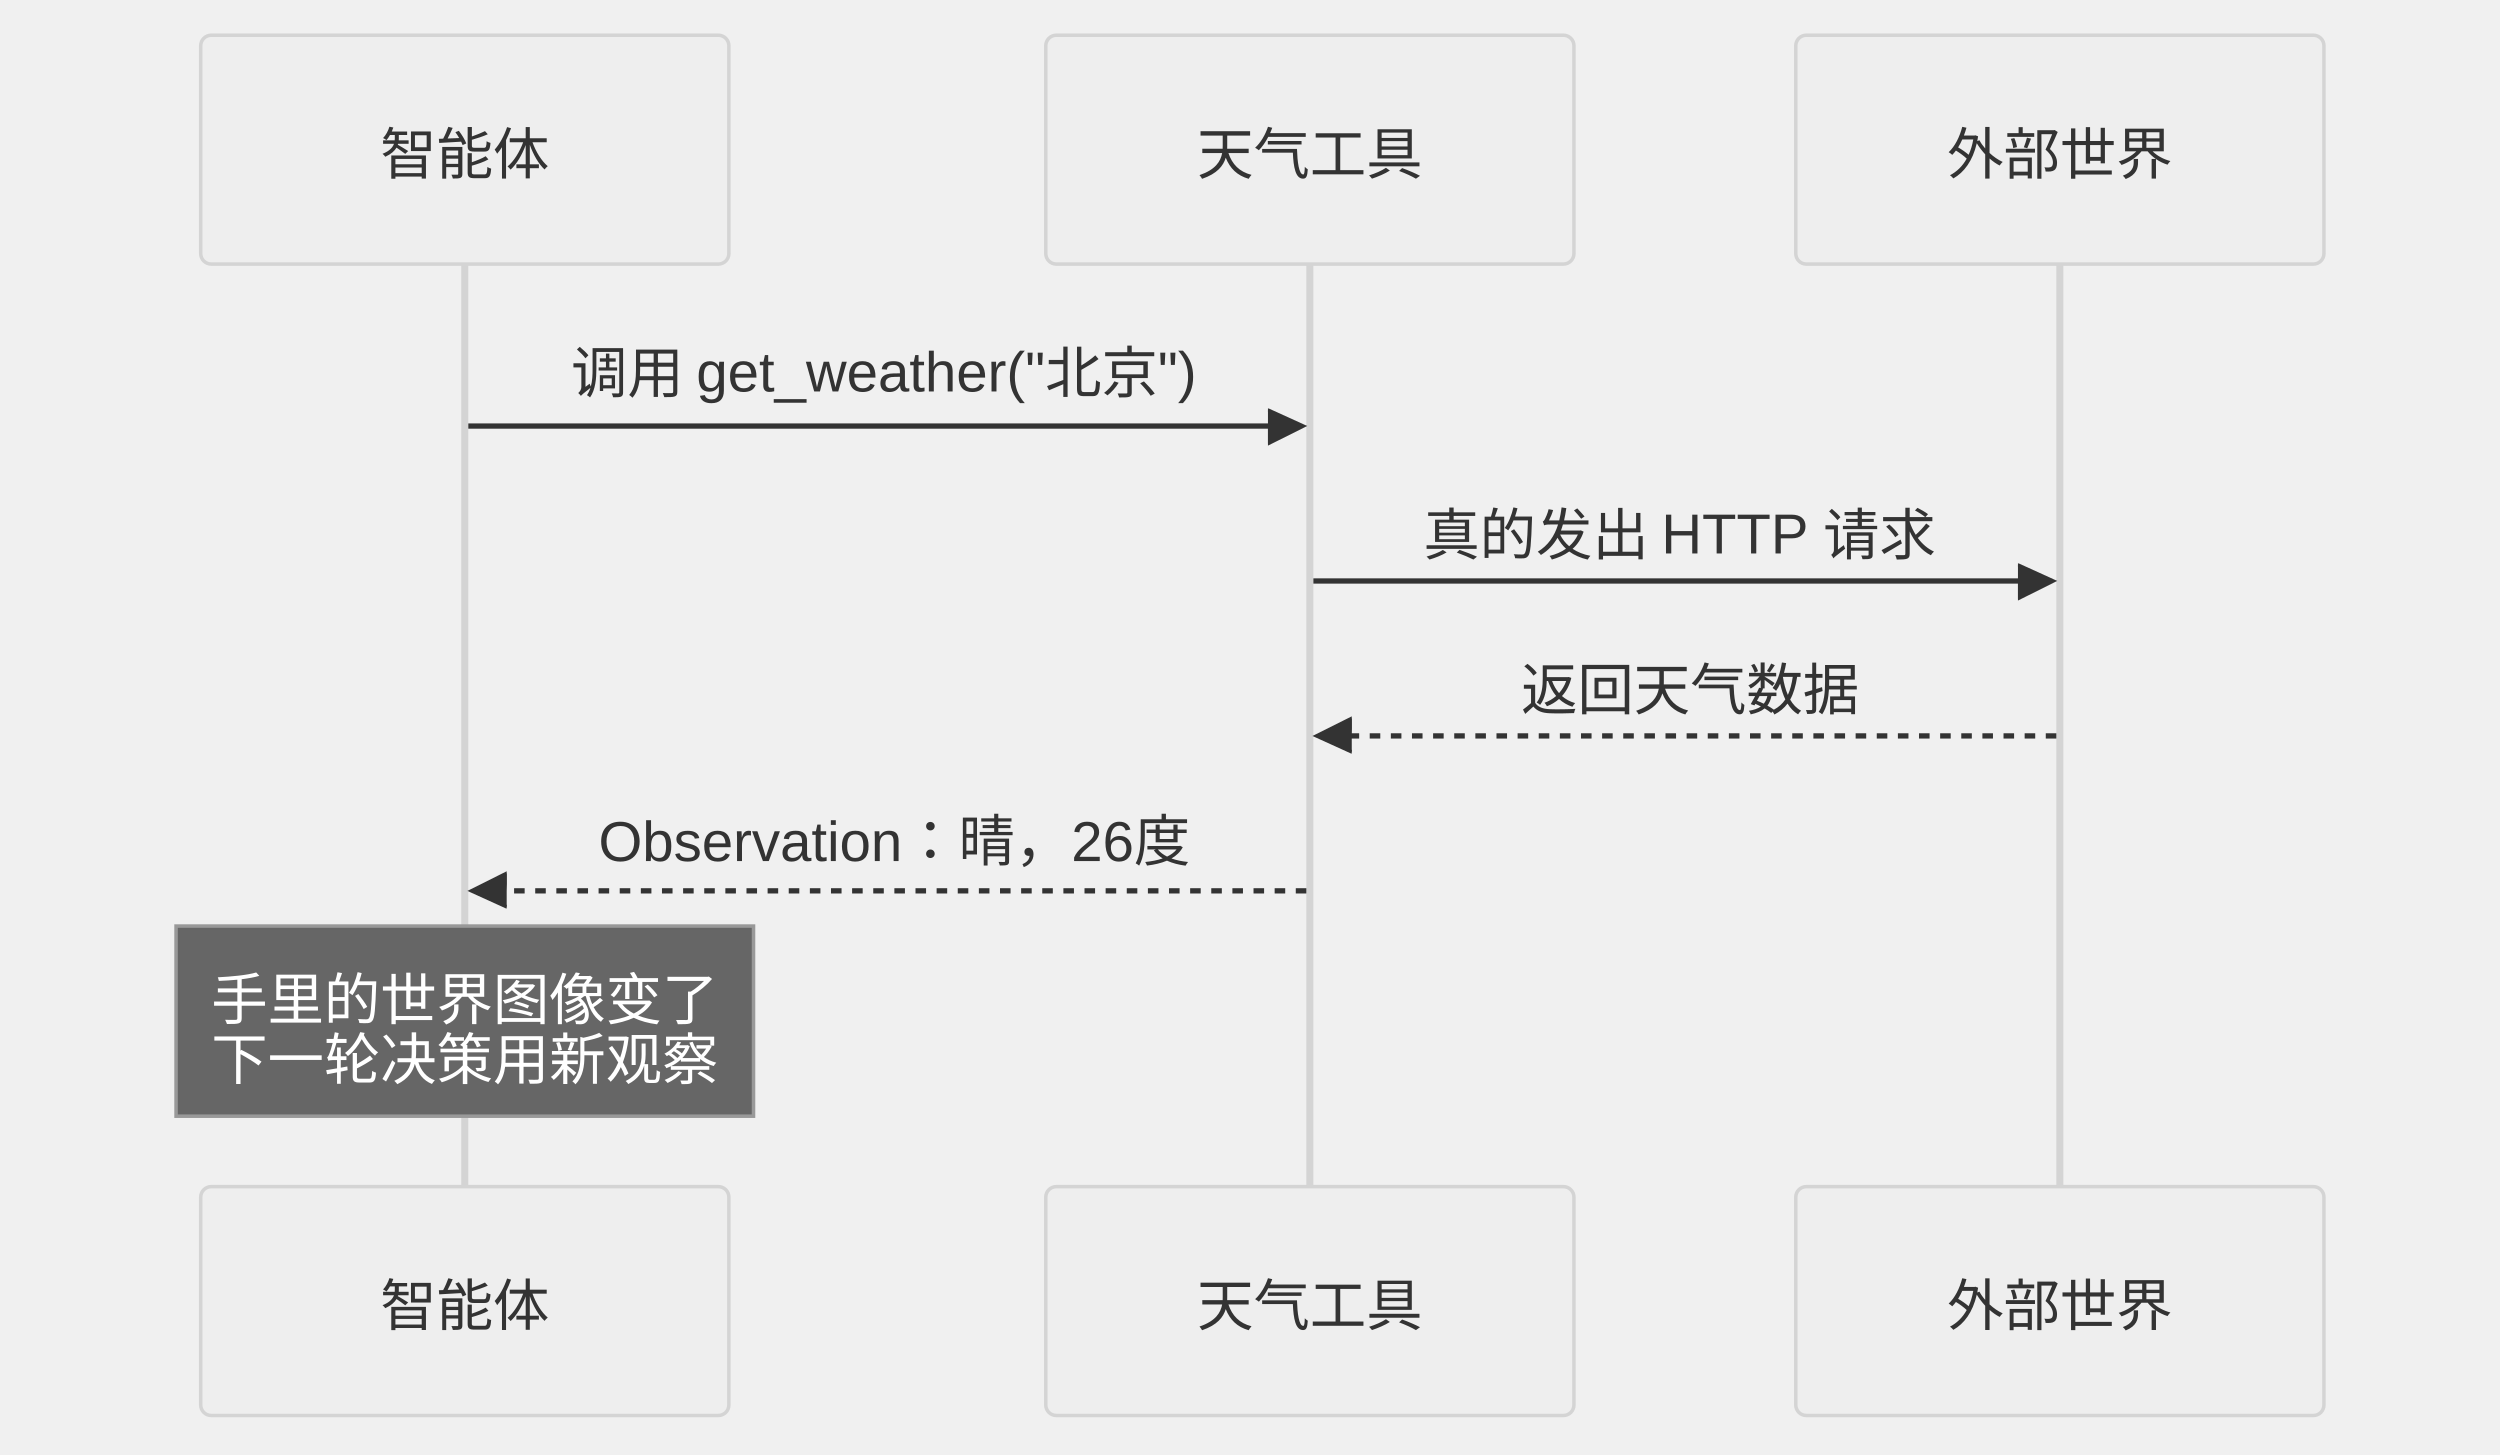
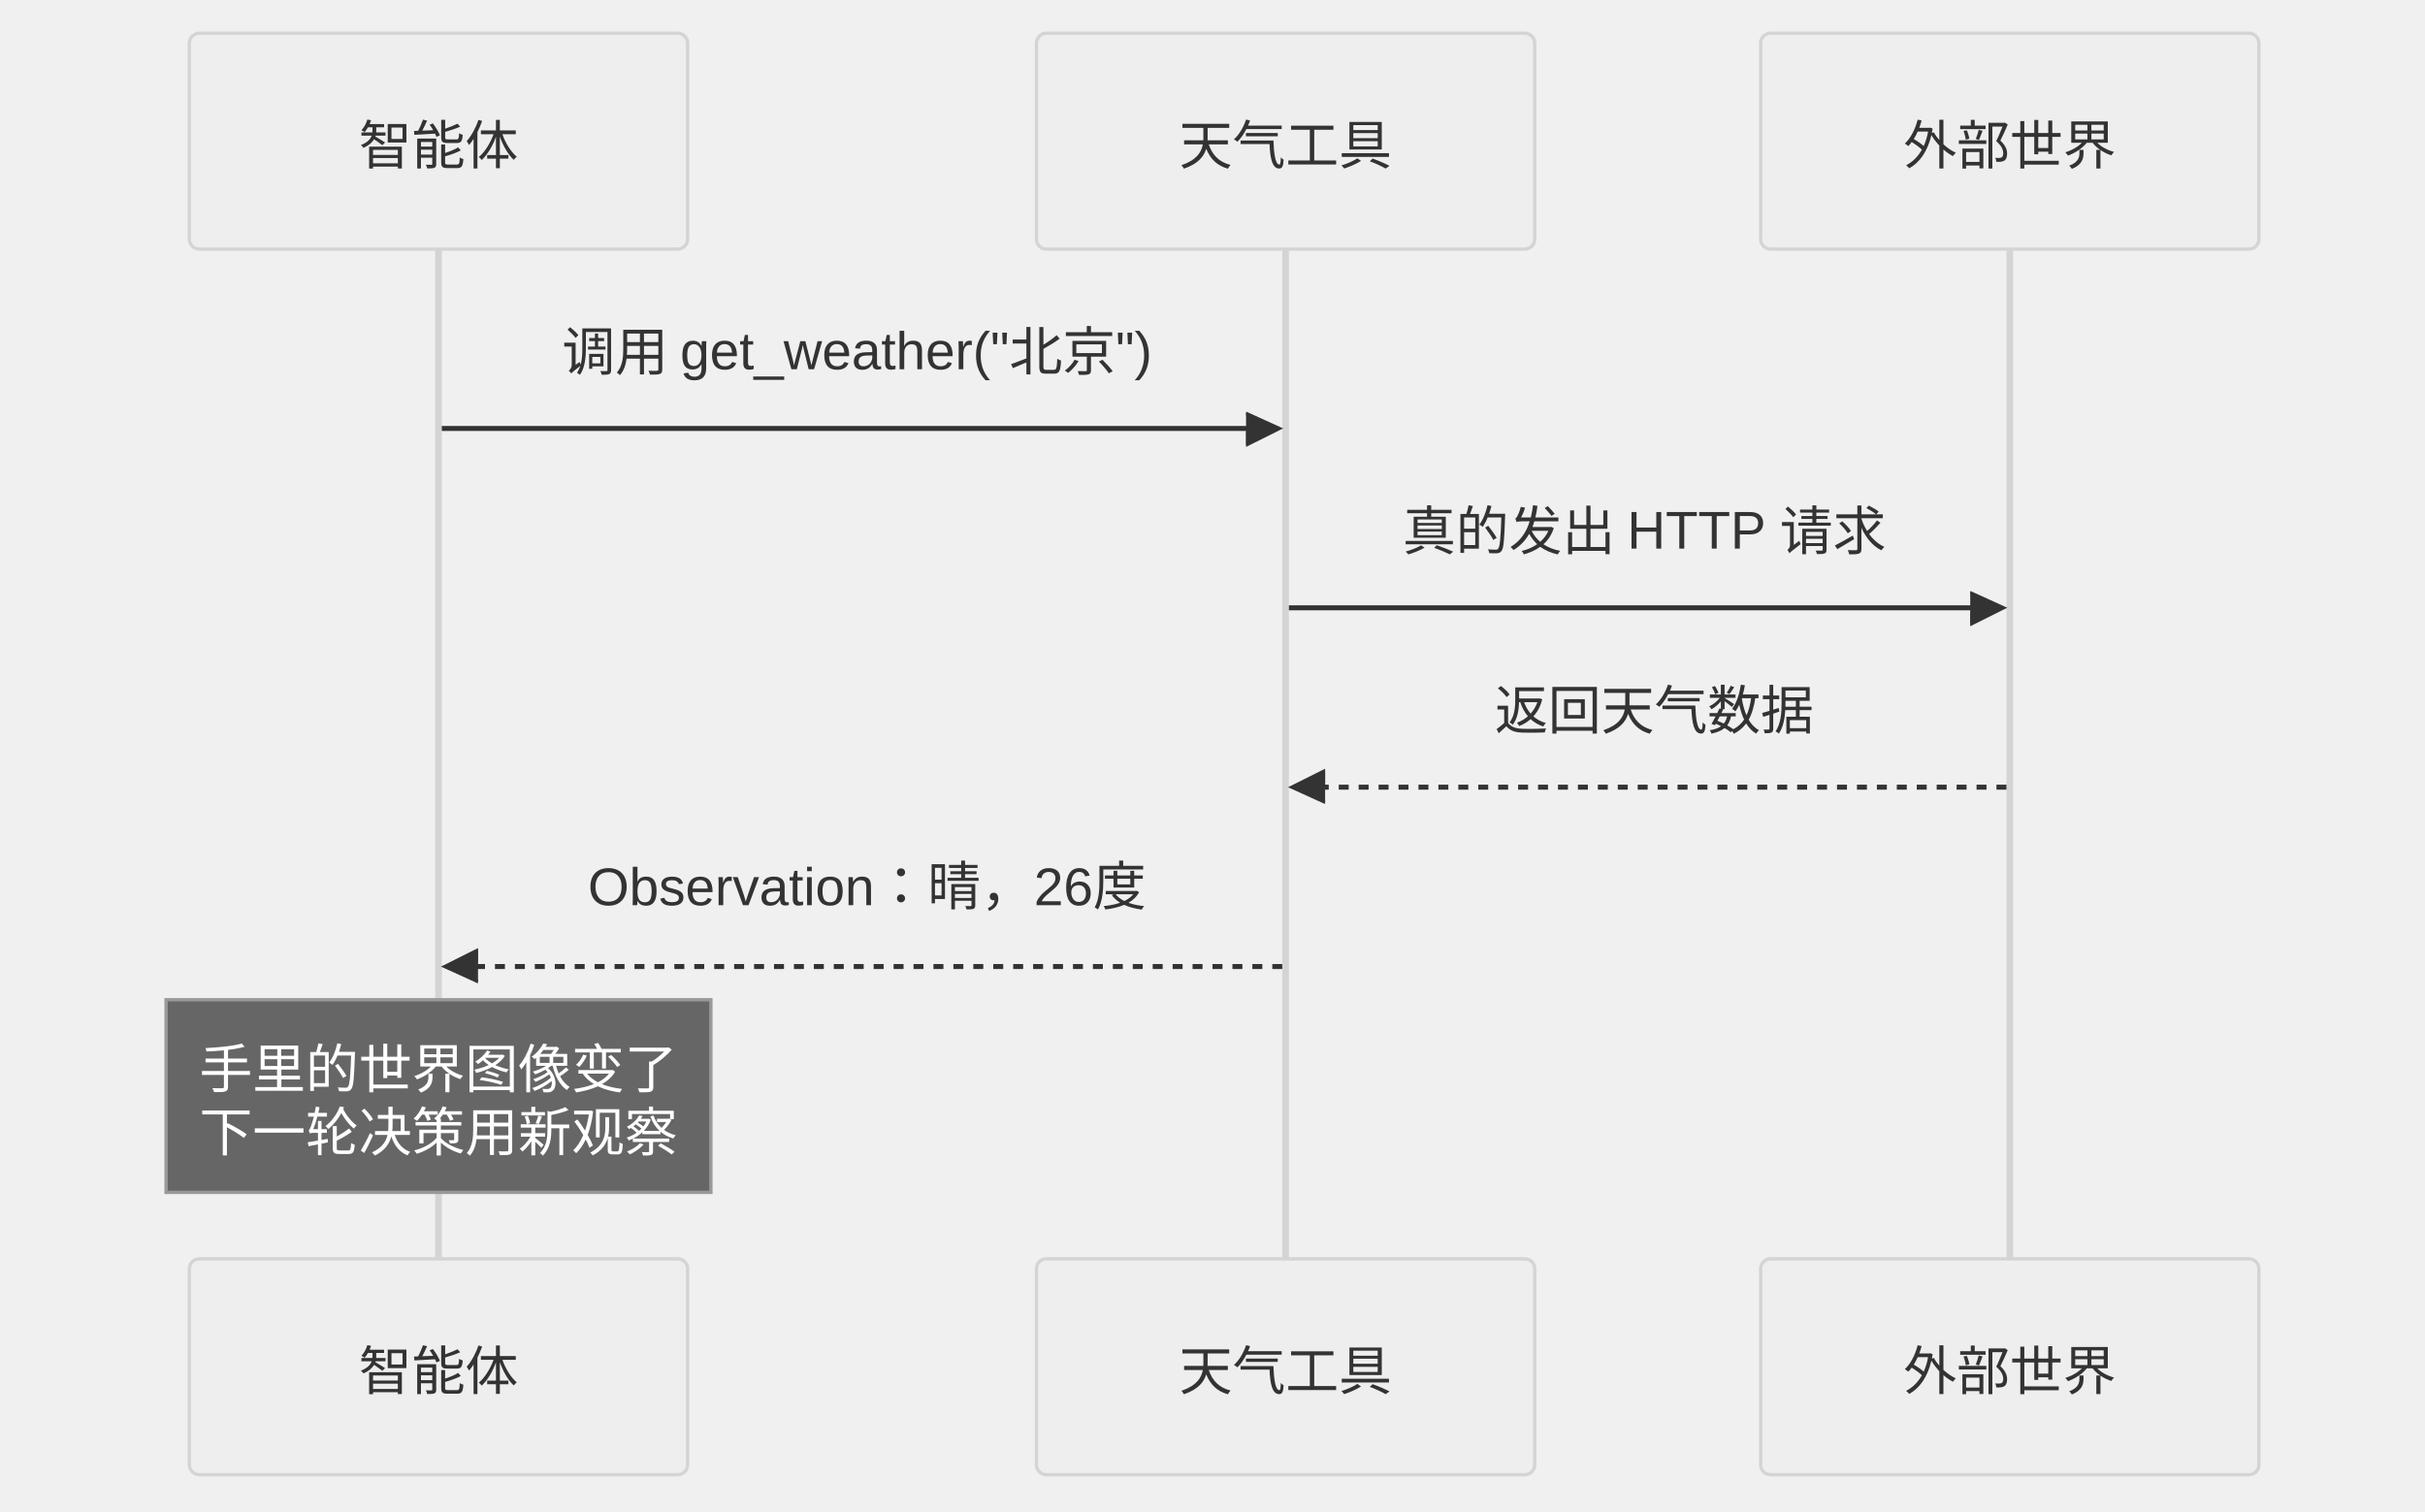
- <svg xmlns="http://www.w3.org/2000/svg" width="710" height="413" id="my-svg" style="max-width: 710px; background-color: white;" viewBox="-57 -10 710 413" role="graphics-document document" aria-roledescription="sequence">
+ <svg xmlns="http://www.w3.org/2000/svg" width="730" height="455" id="my-svg" style="max-width: 730px; background-color: white;" viewBox="-57 -10 730 455" role="graphics-document document" aria-roledescription="sequence">
  <g>
-     <rect x="453" y="327" fill="#eaeaea" stroke="#666" width="150" height="65" name="World" rx="3" ry="3" class="actor actor-bottom" />
-     <text x="528" y="359.5" dominant-baseline="central" alignment-baseline="central" class="actor actor-box" style="text-anchor: middle; font-size: 16px; font-weight: 400;">
-       <tspan x="528" dy="0">外部世界</tspan>
+     <rect x="473" y="369" fill="#eaeaea" stroke="#666" width="150" height="65" name="World" rx="3" ry="3" class="actor actor-bottom" />
+     <text x="548" y="401.5" dominant-baseline="central" alignment-baseline="central" class="actor actor-box" style="text-anchor: middle; font-size: 16px; font-weight: 400;">
+       <tspan x="548" dy="0">外部世界</tspan>
    </text>
  </g>
  <g>
-     <rect x="240" y="327" fill="#eaeaea" stroke="#666" width="150" height="65" name="Tool" rx="3" ry="3" class="actor actor-bottom" />
-     <text x="315" y="359.5" dominant-baseline="central" alignment-baseline="central" class="actor actor-box" style="text-anchor: middle; font-size: 16px; font-weight: 400;">
-       <tspan x="315" dy="0">天气工具</tspan>
+     <rect x="255" y="369" fill="#eaeaea" stroke="#666" width="150" height="65" name="Tool" rx="3" ry="3" class="actor actor-bottom" />
+     <text x="330" y="401.5" dominant-baseline="central" alignment-baseline="central" class="actor actor-box" style="text-anchor: middle; font-size: 16px; font-weight: 400;">
+       <tspan x="330" dy="0">天气工具</tspan>
    </text>
  </g>
  <g>
-     <rect x="0" y="327" fill="#eaeaea" stroke="#666" width="150" height="65" name="Agent" rx="3" ry="3" class="actor actor-bottom" />
-     <text x="75" y="359.5" dominant-baseline="central" alignment-baseline="central" class="actor actor-box" style="text-anchor: middle; font-size: 16px; font-weight: 400;">
+     <rect x="0" y="369" fill="#eaeaea" stroke="#666" width="150" height="65" name="Agent" rx="3" ry="3" class="actor actor-bottom" />
+     <text x="75" y="401.5" dominant-baseline="central" alignment-baseline="central" class="actor actor-box" style="text-anchor: middle; font-size: 16px; font-weight: 400;">
      <tspan x="75" dy="0">智能体</tspan>
    </text>
  </g>
  <g>
-     <line id="actor2" x1="528" y1="65" x2="528" y2="327" class="actor-line 200" stroke-width="0.5px" stroke="#999" name="World" data-et="life-line" data-id="World" />
+     <line id="actor2" x1="548" y1="65" x2="548" y2="369" class="actor-line 200" stroke-width="0.5px" stroke="#999" name="World" data-et="life-line" data-id="World" />
    <g id="root-2" data-et="participant" data-type="participant" data-id="World">
-       <rect x="453" y="0" fill="#eaeaea" stroke="#666" width="150" height="65" name="World" rx="3" ry="3" class="actor actor-top" />
-       <text x="528" y="32.5" dominant-baseline="central" alignment-baseline="central" class="actor actor-box" style="text-anchor: middle; font-size: 16px; font-weight: 400;">
-         <tspan x="528" dy="0">外部世界</tspan>
+       <rect x="473" y="0" fill="#eaeaea" stroke="#666" width="150" height="65" name="World" rx="3" ry="3" class="actor actor-top" />
+       <text x="548" y="32.5" dominant-baseline="central" alignment-baseline="central" class="actor actor-box" style="text-anchor: middle; font-size: 16px; font-weight: 400;">
+         <tspan x="548" dy="0">外部世界</tspan>
      </text>
    </g>
  </g>
  <g>
-     <line id="actor1" x1="315" y1="65" x2="315" y2="327" class="actor-line 200" stroke-width="0.5px" stroke="#999" name="Tool" data-et="life-line" data-id="Tool" />
+     <line id="actor1" x1="330" y1="65" x2="330" y2="369" class="actor-line 200" stroke-width="0.5px" stroke="#999" name="Tool" data-et="life-line" data-id="Tool" />
    <g id="root-1" data-et="participant" data-type="participant" data-id="Tool">
-       <rect x="240" y="0" fill="#eaeaea" stroke="#666" width="150" height="65" name="Tool" rx="3" ry="3" class="actor actor-top" />
-       <text x="315" y="32.5" dominant-baseline="central" alignment-baseline="central" class="actor actor-box" style="text-anchor: middle; font-size: 16px; font-weight: 400;">
-         <tspan x="315" dy="0">天气工具</tspan>
+       <rect x="255" y="0" fill="#eaeaea" stroke="#666" width="150" height="65" name="Tool" rx="3" ry="3" class="actor actor-top" />
+       <text x="330" y="32.5" dominant-baseline="central" alignment-baseline="central" class="actor actor-box" style="text-anchor: middle; font-size: 16px; font-weight: 400;">
+         <tspan x="330" dy="0">天气工具</tspan>
      </text>
    </g>
  </g>
  <g>
-     <line id="actor0" x1="75" y1="65" x2="75" y2="327" class="actor-line 200" stroke-width="0.5px" stroke="#999" name="Agent" data-et="life-line" data-id="Agent" />
+     <line id="actor0" x1="75" y1="65" x2="75" y2="369" class="actor-line 200" stroke-width="0.5px" stroke="#999" name="Agent" data-et="life-line" data-id="Agent" />
    <g id="root-0" data-et="participant" data-type="participant" data-id="Agent">
      <rect x="0" y="0" fill="#eaeaea" stroke="#666" width="150" height="65" name="Agent" rx="3" ry="3" class="actor actor-top" />
      <text x="75" y="32.5" dominant-baseline="central" alignment-baseline="central" class="actor actor-box" style="text-anchor: middle; font-size: 16px; font-weight: 400;">
        <tspan x="75" dy="0">智能体</tspan>
      </text>
    </g>
  </g>
-   <style>#my-svg{font-family:"trebuchet ms",verdana,arial,sans-serif;font-size:16px;fill:#000000;}@keyframes edge-animation-frame{from{stroke-dashoffset:0;}}@keyframes dash{to{stroke-dashoffset:0;}}#my-svg .edge-animation-slow{stroke-dasharray:9,5!important;stroke-dashoffset:900;animation:dash 50s linear infinite;stroke-linecap:round;}#my-svg .edge-animation-fast{stroke-dasharray:9,5!important;stroke-dashoffset:900;animation:dash 20s linear infinite;stroke-linecap:round;}#my-svg .error-icon{fill:#552222;}#my-svg .error-text{fill:#552222;stroke:#552222;}#my-svg .edge-thickness-normal{stroke-width:1px;}#my-svg .edge-thickness-thick{stroke-width:3.5px;}#my-svg .edge-pattern-solid{stroke-dasharray:0;}#my-svg .edge-thickness-invisible{stroke-width:0;fill:none;}#my-svg .edge-pattern-dashed{stroke-dasharray:3;}#my-svg .edge-pattern-dotted{stroke-dasharray:2;}#my-svg .marker{fill:#666;stroke:#666;}#my-svg .marker.cross{stroke:#666;}#my-svg svg{font-family:"trebuchet ms",verdana,arial,sans-serif;font-size:16px;}#my-svg p{margin:0;}#my-svg .actor{stroke:hsl(0, 0%, 83%);fill:#eee;stroke-width:1;}#my-svg rect.actor.outer-path[data-look="neo"]{filter:drop-shadow( 1px 2px 2px rgba(185,185,185,1));}#my-svg rect.note[data-look="neo"]{stroke:#999;fill:#666;filter:drop-shadow( 1px 2px 2px rgba(185,185,185,1));}#my-svg text.actor&gt;tspan{fill:#333;stroke:none;}#my-svg .actor-line{stroke:hsl(0, 0%, 83%);}#my-svg .innerArc{stroke-width:1.5;stroke-dasharray:none;}#my-svg .messageLine0{stroke-width:1.5;stroke-dasharray:none;stroke:#333;}#my-svg .messageLine1{stroke-width:1.5;stroke-dasharray:2,2;stroke:#333;}#my-svg [id$="-arrowhead"] path{fill:#333;stroke:#333;}#my-svg .sequenceNumber{fill:white;}#my-svg [id$="-sequencenumber"]{fill:#333;}#my-svg [id$="-crosshead"] path{fill:#333;stroke:#333;}#my-svg .messageText{fill:#333;stroke:none;}#my-svg .labelBox{stroke:hsl(0, 0%, 83%);fill:#eee;filter:none;}#my-svg .labelText,#my-svg .labelText&gt;tspan{fill:#333;stroke:none;}#my-svg .loopText,#my-svg .loopText&gt;tspan{fill:#333;stroke:none;}#my-svg .sectionTitle,#my-svg .sectionTitle&gt;tspan{fill:#333;stroke:none;}#my-svg .loopLine{stroke-width:2px;stroke-dasharray:2,2;stroke:hsl(0, 0%, 83%);fill:hsl(0, 0%, 83%);}#my-svg .note{stroke:#999;fill:#666;}#my-svg .noteText,#my-svg .noteText&gt;tspan{fill:#fff;stroke:none;font-weight:normal;}#my-svg .activation0{fill:#f4f4f4;stroke:#666;}#my-svg .activation1{fill:#f4f4f4;stroke:#666;}#my-svg .activation2{fill:#f4f4f4;stroke:#666;}#my-svg .actorPopupMenu{position:absolute;}#my-svg .actorPopupMenuPanel{position:absolute;fill:#eee;box-shadow:0px 8px 16px 0px rgba(0,0,0,0.2);filter:drop-shadow(3px 5px 2px rgb(0 0 0 / 0.4));}#my-svg .actor-man circle,#my-svg line{fill:#eee;stroke-width:2px;}#my-svg g rect.rect{filter:drop-shadow( 1px 2px 2px rgba(185,185,185,1));stroke:#999;}#my-svg .node .neo-node{stroke:#999;}#my-svg [data-look="neo"].node rect,#my-svg [data-look="neo"].cluster rect,#my-svg [data-look="neo"].node polygon{stroke:url(#my-svg-gradient);filter:drop-shadow( 1px 2px 2px rgba(185,185,185,1));}#my-svg [data-look="neo"].swimlane.cluster rect{filter:none;}#my-svg [data-look="neo"].node path{stroke:url(#my-svg-gradient);stroke-width:1px;}#my-svg [data-look="neo"].node .outer-path{filter:drop-shadow( 1px 2px 2px rgba(185,185,185,1));}#my-svg [data-look="neo"].node .neo-line path{stroke:#999;filter:none;}#my-svg [data-look="neo"].node circle{stroke:url(#my-svg-gradient);filter:drop-shadow( 1px 2px 2px rgba(185,185,185,1));}#my-svg [data-look="neo"].node circle .state-start{fill:#000000;}#my-svg [data-look="neo"].icon-shape .icon{fill:url(#my-svg-gradient);filter:drop-shadow( 1px 2px 2px rgba(185,185,185,1));}#my-svg [data-look="neo"].icon-shape .icon-neo path{stroke:url(#my-svg-gradient);filter:drop-shadow( 1px 2px 2px rgba(185,185,185,1));}#my-svg :root{--mermaid-font-family:"trebuchet ms",verdana,arial,sans-serif;}</style>
+   <style>#my-svg{font-family:"trebuchet ms",verdana,arial,sans-serif;font-size:16px;fill:#000000;}@keyframes edge-animation-frame{from{stroke-dashoffset:0;}}@keyframes dash{to{stroke-dashoffset:0;}}#my-svg .edge-animation-slow{stroke-dasharray:9,5!important;stroke-dashoffset:900;animation:dash 50s linear infinite;stroke-linecap:round;}#my-svg .edge-animation-fast{stroke-dasharray:9,5!important;stroke-dashoffset:900;animation:dash 20s linear infinite;stroke-linecap:round;}#my-svg .error-icon{fill:#552222;}#my-svg .error-text{fill:#552222;stroke:#552222;}#my-svg .edge-thickness-normal{stroke-width:1px;}#my-svg .edge-thickness-thick{stroke-width:3.5px;}#my-svg .edge-pattern-solid{stroke-dasharray:0;}#my-svg .edge-thickness-invisible{stroke-width:0;fill:none;}#my-svg .edge-pattern-dashed{stroke-dasharray:3;}#my-svg .edge-pattern-dotted{stroke-dasharray:2;}#my-svg .marker{fill:#666;stroke:#666;}#my-svg .marker.cross{stroke:#666;}#my-svg svg{font-family:"trebuchet ms",verdana,arial,sans-serif;font-size:16px;}#my-svg p{margin:0;}#my-svg .actor{stroke:hsl(0, 0%, 83%);fill:#eee;stroke-width:1;}#my-svg rect.actor.outer-path[data-look="neo"]{filter:drop-shadow( 1px 2px 2px rgba(185,185,185,1));}#my-svg rect.note[data-look="neo"]{stroke:#999;fill:#666;filter:drop-shadow( 1px 2px 2px rgba(185,185,185,1));}#my-svg text.actor&gt;tspan{fill:#333;stroke:none;}#my-svg .actor-line{stroke:hsl(0, 0%, 83%);}#my-svg .innerArc{stroke-width:1.5;stroke-dasharray:none;}#my-svg .messageLine0{stroke-width:1.5;stroke-dasharray:none;stroke:#333;}#my-svg .messageLine1{stroke-width:1.5;stroke-dasharray:2,2;stroke:#333;}#my-svg [id$="-arrowhead"] path{fill:#333;stroke:#333;}#my-svg .sequenceNumber{fill:white;}#my-svg [id$="-sequencenumber"]{fill:#333;}#my-svg [id$="-crosshead"] path{fill:#333;stroke:#333;}#my-svg .messageText{fill:#333;stroke:none;}#my-svg .labelBox{stroke:hsl(0, 0%, 83%);fill:#eee;filter:none;}#my-svg .labelText,#my-svg .labelText&gt;tspan{fill:#333;stroke:none;}#my-svg .loopText,#my-svg .loopText&gt;tspan{fill:#333;stroke:none;}#my-svg .sectionTitle,#my-svg .sectionTitle&gt;tspan{fill:#333;stroke:none;}#my-svg .loopLine{stroke-width:2px;stroke-dasharray:2,2;stroke:hsl(0, 0%, 83%);fill:hsl(0, 0%, 83%);}#my-svg .note{stroke:#999;fill:#666;}#my-svg .noteText,#my-svg .noteText&gt;tspan{fill:#fff;stroke:none;font-weight:normal;}#my-svg .activation0{fill:#f4f4f4;stroke:#666;}#my-svg .activation1{fill:#f4f4f4;stroke:#666;}#my-svg .activation2{fill:#f4f4f4;stroke:#666;}#my-svg .actorPopupMenu{position:absolute;}#my-svg .actorPopupMenuPanel{position:absolute;fill:#eee;box-shadow:0px 8px 16px 0px rgba(0,0,0,0.2);filter:drop-shadow(3px 5px 2px rgb(0 0 0 / 0.4));}#my-svg .actor-man circle,#my-svg line{fill:#eee;stroke-width:2px;}#my-svg g rect.rect{filter:drop-shadow( 1px 2px 2px rgba(185,185,185,1));stroke:#999;}#my-svg .node .neo-node{stroke:#999;}#my-svg [data-look="neo"].node rect,#my-svg [data-look="neo"].cluster rect,#my-svg [data-look="neo"].node polygon{stroke:url(#my-svg-gradient);filter:drop-shadow( 1px 2px 2px rgba(185,185,185,1));}#my-svg [data-look="neo"].node path{stroke:url(#my-svg-gradient);stroke-width:1px;}#my-svg [data-look="neo"].node .outer-path{filter:drop-shadow( 1px 2px 2px rgba(185,185,185,1));}#my-svg [data-look="neo"].node .neo-line path{stroke:#999;filter:none;}#my-svg [data-look="neo"].node circle{stroke:url(#my-svg-gradient);filter:drop-shadow( 1px 2px 2px rgba(185,185,185,1));}#my-svg [data-look="neo"].node circle .state-start{fill:#000000;}#my-svg [data-look="neo"].icon-shape .icon{fill:url(#my-svg-gradient);filter:drop-shadow( 1px 2px 2px rgba(185,185,185,1));}#my-svg [data-look="neo"].icon-shape .icon-neo path{stroke:url(#my-svg-gradient);filter:drop-shadow( 1px 2px 2px rgba(185,185,185,1));}#my-svg :root{--mermaid-font-family:"trebuchet ms",verdana,arial,sans-serif;}</style>
  <g />
  <defs>
    <symbol id="my-svg-computer" width="24" height="24">
      <path transform="scale(.5)" d="M2 2v13h20v-13h-20zm18 11h-16v-9h16v9zm-10.228 6l.466-1h3.524l.467 1h-4.457zm14.228 3h-24l2-6h2.104l-1.33 4h18.45l-1.297-4h2.073l2 6zm-5-10h-14v-7h14v7z" />
    </symbol>
  </defs>
  <defs>
    <symbol id="my-svg-database" fill-rule="evenodd" clip-rule="evenodd">
      <path transform="scale(.5)" d="M12.258.001l.256.004.255.005.253.008.251.01.249.012.247.015.246.016.242.019.241.02.239.023.236.024.233.027.231.028.229.031.225.032.223.034.22.036.217.038.214.04.211.041.208.043.205.045.201.046.198.048.194.05.191.051.187.053.183.054.18.056.175.057.172.059.168.06.163.061.16.063.155.064.15.066.074.033.073.033.071.034.07.034.069.035.068.035.067.035.066.035.064.036.064.036.062.036.06.036.06.037.058.037.058.037.055.038.055.038.053.038.052.038.051.039.05.039.048.039.047.039.045.04.044.04.043.04.041.04.04.041.039.041.037.041.036.041.034.041.033.042.032.042.03.042.029.042.027.042.026.043.024.043.023.043.021.043.02.043.018.044.017.043.015.044.013.044.012.044.011.045.009.044.007.045.006.045.004.045.002.045.001.045v17l-.001.045-.002.045-.004.045-.006.045-.007.045-.009.044-.011.045-.012.044-.013.044-.015.044-.017.043-.018.044-.02.043-.021.043-.023.043-.024.043-.026.043-.027.042-.029.042-.03.042-.032.042-.033.042-.034.041-.036.041-.037.041-.039.041-.04.041-.041.04-.043.04-.044.04-.045.04-.047.039-.048.039-.05.039-.051.039-.052.038-.053.038-.055.038-.055.038-.058.037-.058.037-.06.037-.06.036-.062.036-.064.036-.064.036-.066.035-.067.035-.068.035-.069.035-.07.034-.071.034-.073.033-.074.033-.15.066-.155.064-.16.063-.163.061-.168.06-.172.059-.175.057-.18.056-.183.054-.187.053-.191.051-.194.05-.198.048-.201.046-.205.045-.208.043-.211.041-.214.04-.217.038-.22.036-.223.034-.225.032-.229.031-.231.028-.233.027-.236.024-.239.023-.241.02-.242.019-.246.016-.247.015-.249.012-.251.01-.253.008-.255.005-.256.004-.258.001-.258-.001-.256-.004-.255-.005-.253-.008-.251-.01-.249-.012-.247-.015-.245-.016-.243-.019-.241-.02-.238-.023-.236-.024-.234-.027-.231-.028-.228-.031-.226-.032-.223-.034-.22-.036-.217-.038-.214-.04-.211-.041-.208-.043-.204-.045-.201-.046-.198-.048-.195-.05-.19-.051-.187-.053-.184-.054-.179-.056-.176-.057-.172-.059-.167-.06-.164-.061-.159-.063-.155-.064-.151-.066-.074-.033-.072-.033-.072-.034-.07-.034-.069-.035-.068-.035-.067-.035-.066-.035-.064-.036-.063-.036-.062-.036-.061-.036-.06-.037-.058-.037-.057-.037-.056-.038-.055-.038-.053-.038-.052-.038-.051-.039-.049-.039-.049-.039-.046-.039-.046-.04-.044-.04-.043-.04-.041-.04-.04-.041-.039-.041-.037-.041-.036-.041-.034-.041-.033-.042-.032-.042-.03-.042-.029-.042-.027-.042-.026-.043-.024-.043-.023-.043-.021-.043-.02-.043-.018-.044-.017-.043-.015-.044-.013-.044-.012-.044-.011-.045-.009-.044-.007-.045-.006-.045-.004-.045-.002-.045-.001-.045v-17l.001-.045.002-.045.004-.045.006-.045.007-.045.009-.044.011-.045.012-.044.013-.044.015-.044.017-.043.018-.044.02-.043.021-.043.023-.043.024-.043.026-.043.027-.042.029-.042.03-.042.032-.042.033-.042.034-.041.036-.041.037-.041.039-.041.04-.041.041-.04.043-.04.044-.04.046-.04.046-.039.049-.039.049-.039.051-.039.052-.038.053-.038.055-.038.056-.038.057-.037.058-.037.06-.037.061-.036.062-.036.063-.036.064-.036.066-.035.067-.035.068-.035.069-.035.07-.034.072-.034.072-.033.074-.033.151-.066.155-.064.159-.063.164-.061.167-.06.172-.059.176-.057.179-.056.184-.054.187-.053.19-.051.195-.05.198-.048.201-.046.204-.045.208-.043.211-.041.214-.04.217-.038.22-.036.223-.034.226-.032.228-.031.231-.028.234-.027.236-.024.238-.023.241-.02.243-.019.245-.016.247-.015.249-.012.251-.01.253-.008.255-.005.256-.004.258-.001.258.001zm-9.258 20.499v.01l.001.021.003.021.004.022.005.021.006.022.007.022.009.023.01.022.011.023.012.023.013.023.015.023.016.024.017.023.018.024.019.024.021.024.022.025.023.024.024.025.052.049.056.05.061.051.066.051.07.051.075.051.079.052.084.052.088.052.092.052.097.052.102.051.105.052.11.052.114.051.119.051.123.051.127.05.131.05.135.05.139.048.144.049.147.047.152.047.155.047.16.045.163.045.167.043.171.043.176.041.178.041.183.039.187.039.19.037.194.035.197.035.202.033.204.031.209.03.212.029.216.027.219.025.222.024.226.021.23.02.233.018.236.016.24.015.243.012.246.01.249.008.253.005.256.004.259.001.26-.001.257-.004.254-.005.25-.008.247-.011.244-.012.241-.014.237-.016.233-.018.231-.021.226-.021.224-.024.22-.026.216-.027.212-.028.21-.031.205-.031.202-.034.198-.034.194-.036.191-.037.187-.039.183-.04.179-.04.175-.042.172-.043.168-.044.163-.045.16-.046.155-.046.152-.047.148-.048.143-.049.139-.049.136-.05.131-.05.126-.05.123-.051.118-.052.114-.051.11-.052.106-.052.101-.052.096-.052.092-.052.088-.053.083-.051.079-.052.074-.052.07-.051.065-.051.06-.051.056-.05.051-.05.023-.024.023-.025.021-.024.02-.024.019-.024.018-.024.017-.024.015-.023.014-.024.013-.023.012-.023.01-.023.01-.022.008-.022.006-.022.006-.022.004-.022.004-.021.001-.021.001-.021v-4.127l-.077.055-.08.053-.083.054-.085.053-.087.052-.09.052-.093.051-.095.05-.097.05-.1.049-.102.049-.105.048-.106.047-.109.047-.111.046-.114.045-.115.045-.118.044-.12.043-.122.042-.124.042-.126.041-.128.04-.13.04-.132.038-.134.038-.135.037-.138.037-.139.035-.142.035-.143.034-.144.033-.147.032-.148.031-.15.03-.151.03-.153.029-.154.027-.156.027-.158.026-.159.025-.161.024-.162.023-.163.022-.165.021-.166.02-.167.019-.169.018-.169.017-.171.016-.173.015-.173.014-.175.013-.175.012-.177.011-.178.01-.179.008-.179.008-.181.006-.182.005-.182.004-.184.003-.184.002h-.37l-.184-.002-.184-.003-.182-.004-.182-.005-.181-.006-.179-.008-.179-.008-.178-.01-.176-.011-.176-.012-.175-.013-.173-.014-.172-.015-.171-.016-.17-.017-.169-.018-.167-.019-.166-.02-.165-.021-.163-.022-.162-.023-.161-.024-.159-.025-.157-.026-.156-.027-.155-.027-.153-.029-.151-.03-.15-.03-.148-.031-.146-.032-.145-.033-.143-.034-.141-.035-.14-.035-.137-.037-.136-.037-.134-.038-.132-.038-.13-.04-.128-.04-.126-.041-.124-.042-.122-.042-.12-.044-.117-.043-.116-.045-.113-.045-.112-.046-.109-.047-.106-.047-.105-.048-.102-.049-.1-.049-.097-.05-.095-.05-.093-.052-.09-.051-.087-.052-.085-.053-.083-.054-.08-.054-.077-.054v4.127zm0-5.654v.011l.001.021.003.021.004.021.005.022.006.022.007.022.009.022.01.022.011.023.012.023.013.023.015.024.016.023.017.024.018.024.019.024.021.024.022.024.023.025.024.024.052.05.056.05.061.05.066.051.07.051.075.052.079.051.084.052.088.052.092.052.097.052.102.052.105.052.11.051.114.051.119.052.123.05.127.051.131.05.135.049.139.049.144.048.147.048.152.047.155.046.16.045.163.045.167.044.171.042.176.042.178.04.183.04.187.038.19.037.194.036.197.034.202.033.204.032.209.03.212.028.216.027.219.025.222.024.226.022.23.02.233.018.236.016.24.014.243.012.246.01.249.008.253.006.256.003.259.001.26-.001.257-.003.254-.006.25-.008.247-.01.244-.012.241-.015.237-.016.233-.018.231-.02.226-.022.224-.024.22-.025.216-.027.212-.029.21-.03.205-.032.202-.033.198-.035.194-.036.191-.037.187-.039.183-.039.179-.041.175-.042.172-.043.168-.044.163-.045.16-.045.155-.047.152-.047.148-.048.143-.048.139-.05.136-.049.131-.05.126-.051.123-.051.118-.051.114-.052.11-.052.106-.052.101-.052.096-.052.092-.052.088-.052.083-.052.079-.052.074-.051.07-.052.065-.051.06-.05.056-.051.051-.049.023-.025.023-.024.021-.025.02-.024.019-.024.018-.024.017-.024.015-.023.014-.023.013-.024.012-.022.01-.023.01-.023.008-.022.006-.022.006-.022.004-.021.004-.022.001-.021.001-.021v-4.139l-.077.054-.08.054-.083.054-.085.052-.087.053-.09.051-.093.051-.095.051-.097.05-.1.049-.102.049-.105.048-.106.047-.109.047-.111.046-.114.045-.115.044-.118.044-.12.044-.122.042-.124.042-.126.041-.128.04-.13.039-.132.039-.134.038-.135.037-.138.036-.139.036-.142.035-.143.033-.144.033-.147.033-.148.031-.15.03-.151.03-.153.028-.154.028-.156.027-.158.026-.159.025-.161.024-.162.023-.163.022-.165.021-.166.02-.167.019-.169.018-.169.017-.171.016-.173.015-.173.014-.175.013-.175.012-.177.011-.178.009-.179.009-.179.007-.181.007-.182.005-.182.004-.184.003-.184.002h-.37l-.184-.002-.184-.003-.182-.004-.182-.005-.181-.007-.179-.007-.179-.009-.178-.009-.176-.011-.176-.012-.175-.013-.173-.014-.172-.015-.171-.016-.17-.017-.169-.018-.167-.019-.166-.02-.165-.021-.163-.022-.162-.023-.161-.024-.159-.025-.157-.026-.156-.027-.155-.028-.153-.028-.151-.03-.15-.03-.148-.031-.146-.033-.145-.033-.143-.033-.141-.035-.14-.036-.137-.036-.136-.037-.134-.038-.132-.039-.13-.039-.128-.04-.126-.041-.124-.042-.122-.043-.12-.043-.117-.044-.116-.044-.113-.046-.112-.046-.109-.046-.106-.047-.105-.048-.102-.049-.1-.049-.097-.05-.095-.051-.093-.051-.09-.051-.087-.053-.085-.052-.083-.054-.08-.054-.077-.054v4.139zm0-5.666v.011l.001.02.003.022.004.021.005.022.006.021.007.022.009.023.01.022.011.023.012.023.013.023.015.023.016.024.017.024.018.023.019.024.021.025.022.024.023.024.024.025.052.05.056.05.061.05.066.051.07.051.075.052.079.051.084.052.088.052.092.052.097.052.102.052.105.051.11.052.114.051.119.051.123.051.127.05.131.05.135.05.139.049.144.048.147.048.152.047.155.046.16.045.163.045.167.043.171.043.176.042.178.04.183.04.187.038.19.037.194.036.197.034.202.033.204.032.209.03.212.028.216.027.219.025.222.024.226.021.23.02.233.018.236.017.24.014.243.012.246.01.249.008.253.006.256.003.259.001.26-.001.257-.003.254-.006.25-.008.247-.01.244-.013.241-.014.237-.016.233-.018.231-.02.226-.022.224-.024.22-.025.216-.027.212-.029.21-.03.205-.032.202-.033.198-.035.194-.036.191-.037.187-.039.183-.039.179-.041.175-.042.172-.043.168-.044.163-.045.16-.045.155-.047.152-.047.148-.048.143-.049.139-.049.136-.049.131-.051.126-.05.123-.051.118-.052.114-.051.11-.052.106-.052.101-.052.096-.052.092-.052.088-.052.083-.052.079-.052.074-.052.07-.051.065-.051.06-.051.056-.05.051-.049.023-.025.023-.025.021-.024.02-.024.019-.024.018-.024.017-.024.015-.023.014-.024.013-.023.012-.023.01-.022.01-.023.008-.022.006-.022.006-.022.004-.022.004-.021.001-.021.001-.021v-4.153l-.077.054-.08.054-.083.053-.085.053-.087.053-.09.051-.093.051-.095.051-.097.05-.1.049-.102.048-.105.048-.106.048-.109.046-.111.046-.114.046-.115.044-.118.044-.12.043-.122.043-.124.042-.126.041-.128.04-.13.039-.132.039-.134.038-.135.037-.138.036-.139.036-.142.034-.143.034-.144.033-.147.032-.148.032-.15.03-.151.03-.153.028-.154.028-.156.027-.158.026-.159.024-.161.024-.162.023-.163.023-.165.021-.166.02-.167.019-.169.018-.169.017-.171.016-.173.015-.173.014-.175.013-.175.012-.177.01-.178.01-.179.009-.179.007-.181.006-.182.006-.182.004-.184.003-.184.001-.185.001-.185-.001-.184-.001-.184-.003-.182-.004-.182-.006-.181-.006-.179-.007-.179-.009-.178-.01-.176-.01-.176-.012-.175-.013-.173-.014-.172-.015-.171-.016-.17-.017-.169-.018-.167-.019-.166-.02-.165-.021-.163-.023-.162-.023-.161-.024-.159-.024-.157-.026-.156-.027-.155-.028-.153-.028-.151-.03-.15-.03-.148-.032-.146-.032-.145-.033-.143-.034-.141-.034-.14-.036-.137-.036-.136-.037-.134-.038-.132-.039-.13-.039-.128-.041-.126-.041-.124-.041-.122-.043-.12-.043-.117-.044-.116-.044-.113-.046-.112-.046-.109-.046-.106-.048-.105-.048-.102-.048-.1-.05-.097-.049-.095-.051-.093-.051-.09-.052-.087-.052-.085-.053-.083-.053-.08-.054-.077-.054v4.153zm8.74-8.179l-.257.004-.254.005-.25.008-.247.011-.244.012-.241.014-.237.016-.233.018-.231.021-.226.022-.224.023-.22.026-.216.027-.212.028-.21.031-.205.032-.202.033-.198.034-.194.036-.191.038-.187.038-.183.04-.179.041-.175.042-.172.043-.168.043-.163.045-.16.046-.155.046-.152.048-.148.048-.143.048-.139.049-.136.05-.131.05-.126.051-.123.051-.118.051-.114.052-.11.052-.106.052-.101.052-.096.052-.092.052-.088.052-.083.052-.079.052-.074.051-.07.052-.065.051-.06.05-.056.05-.051.05-.023.025-.023.024-.021.024-.02.025-.019.024-.018.024-.017.023-.015.024-.014.023-.013.023-.012.023-.01.023-.01.022-.008.022-.006.023-.006.021-.004.022-.004.021-.001.021-.001.021.001.021.001.021.004.021.004.022.006.021.006.023.008.022.01.022.01.023.012.023.013.023.014.023.015.024.017.023.018.024.019.024.02.025.021.024.023.024.023.025.051.05.056.05.06.05.065.051.07.052.074.051.079.052.083.052.088.052.092.052.096.052.101.052.106.052.11.052.114.052.118.051.123.051.126.051.131.05.136.05.139.049.143.048.148.048.152.048.155.046.16.046.163.045.168.043.172.043.175.042.179.041.183.04.187.038.191.038.194.036.198.034.202.033.205.032.21.031.212.028.216.027.22.026.224.023.226.022.231.021.233.018.237.016.241.014.244.012.247.011.25.008.254.005.257.004.26.001.26-.001.257-.004.254-.005.25-.008.247-.011.244-.012.241-.014.237-.016.233-.018.231-.021.226-.022.224-.023.22-.026.216-.027.212-.028.21-.031.205-.032.202-.033.198-.034.194-.036.191-.038.187-.038.183-.04.179-.041.175-.042.172-.043.168-.043.163-.045.16-.046.155-.046.152-.048.148-.048.143-.048.139-.049.136-.05.131-.05.126-.051.123-.051.118-.051.114-.052.11-.052.106-.052.101-.052.096-.052.092-.052.088-.052.083-.052.079-.052.074-.051.07-.052.065-.051.06-.05.056-.05.051-.05.023-.025.023-.024.021-.024.02-.025.019-.024.018-.024.017-.023.015-.024.014-.023.013-.023.012-.023.01-.023.01-.022.008-.022.006-.023.006-.021.004-.022.004-.021.001-.021.001-.021-.001-.021-.001-.021-.004-.021-.004-.022-.006-.021-.006-.023-.008-.022-.01-.022-.01-.023-.012-.023-.013-.023-.014-.023-.015-.024-.017-.023-.018-.024-.019-.024-.02-.025-.021-.024-.023-.024-.023-.025-.051-.05-.056-.05-.06-.05-.065-.051-.07-.052-.074-.051-.079-.052-.083-.052-.088-.052-.092-.052-.096-.052-.101-.052-.106-.052-.11-.052-.114-.052-.118-.051-.123-.051-.126-.051-.131-.05-.136-.05-.139-.049-.143-.048-.148-.048-.152-.048-.155-.046-.16-.046-.163-.045-.168-.043-.172-.043-.175-.042-.179-.041-.183-.04-.187-.038-.191-.038-.194-.036-.198-.034-.202-.033-.205-.032-.21-.031-.212-.028-.216-.027-.22-.026-.224-.023-.226-.022-.231-.021-.233-.018-.237-.016-.241-.014-.244-.012-.247-.011-.25-.008-.254-.005-.257-.004-.26-.001-.26.001z" />
    </symbol>
  </defs>
  <defs>
    <symbol id="my-svg-clock" width="24" height="24">
      <path transform="scale(.5)" d="M12 2c5.514 0 10 4.486 10 10s-4.486 10-10 10-10-4.486-10-10 4.486-10 10-10zm0-2c-6.627 0-12 5.373-12 12s5.373 12 12 12 12-5.373 12-12-5.373-12-12-12zm5.848 12.459c.202.038.202.333.001.372-1.907.361-6.045 1.111-6.547 1.111-.719 0-1.301-.582-1.301-1.301 0-.512.77-5.447 1.125-7.445.034-.192.312-.181.343.014l.985 6.238 5.394 1.011z" />
    </symbol>
  </defs>
  <defs>
    <marker id="my-svg-arrowhead" refX="7.9" refY="5" markerUnits="userSpaceOnUse" markerWidth="12" markerHeight="12" orient="auto-start-reverse">
      <path d="M -1 0 L 10 5 L 0 10 z" />
    </marker>
  </defs>
  <defs>
    <marker id="my-svg-crosshead" markerWidth="15" markerHeight="8" orient="auto" refX="4" refY="4.5">
      <path fill="none" stroke="#000000" stroke-width="1pt" d="M 1,2 L 6,7 M 6,2 L 1,7" style="stroke-dasharray: 0, 0;" />
    </marker>
  </defs>
  <defs>
    <marker id="my-svg-filled-head" refX="15.5" refY="7" markerWidth="20" markerHeight="28" orient="auto">
      <path d="M 18,7 L9,13 L14,7 L9,1 Z" />
    </marker>
  </defs>
  <defs>
    <marker id="my-svg-sequencenumber" refX="15" refY="15" markerWidth="60" markerHeight="40" orient="auto">
      <circle cx="15" cy="15" r="6" />
    </marker>
  </defs>
  <defs>
    <marker id="my-svg-solidTopArrowHead" refX="7.9" refY="7.25" markerUnits="userSpaceOnUse" markerWidth="12" markerHeight="12" orient="auto-start-reverse">
      <path d="M 0 0 L 10 8 L 0 8 z" />
    </marker>
  </defs>
  <defs>
    <marker id="my-svg-solidBottomArrowHead" refX="7.9" refY="0.75" markerUnits="userSpaceOnUse" markerWidth="12" markerHeight="12" orient="auto-start-reverse">
      <path d="M 0 0 L 10 0 L 0 8 z" />
    </marker>
  </defs>
  <defs>
    <marker id="my-svg-stickTopArrowHead" refX="7.5" refY="7" markerUnits="userSpaceOnUse" markerWidth="12" markerHeight="12" orient="auto-start-reverse">
      <path d="M 0 0 L 7 7" stroke="black" stroke-width="1.5" fill="none" />
    </marker>
  </defs>
  <defs>
    <marker id="my-svg-stickBottomArrowHead" refX="7.5" refY="0" markerUnits="userSpaceOnUse" markerWidth="12" markerHeight="12" orient="auto-start-reverse">
      <path d="M 0 7 L 7 0" stroke="black" stroke-width="1.5" fill="none" />
    </marker>
  </defs>
  <g data-et="note" data-id="i4">
-     <rect x="-7" y="253" fill="#EDF2AE" stroke="#666" width="164" height="54" class="note" />
-     <text x="75" y="258" text-anchor="middle" dominant-baseline="middle" alignment-baseline="middle" class="noteText" dy="1em" style="font-size: 16px; font-weight: 400;">
+     <rect x="-7" y="291" fill="#EDF2AE" stroke="#666" width="164" height="58" class="note" />
+     <text x="75" y="296" text-anchor="middle" dominant-baseline="middle" alignment-baseline="middle" class="noteText" dy="1em" style="font-size: 16px; font-weight: 400;">
      <tspan x="75">手里的世界图像变了</tspan>
    </text>
-     <text x="75" y="275" text-anchor="middle" dominant-baseline="middle" alignment-baseline="middle" class="noteText" dy="1em" style="font-size: 16px; font-weight: 400;">
+     <text x="75" y="315" text-anchor="middle" dominant-baseline="middle" alignment-baseline="middle" class="noteText" dy="1em" style="font-size: 16px; font-weight: 400;">
      <tspan x="75">下一轮决策用新观察</tspan>
    </text>
  </g>
-   <text x="194" y="80" text-anchor="middle" dominant-baseline="middle" alignment-baseline="middle" class="messageText" dy="1em" style="font-size: 16px; font-weight: 400;">调用 get_weather("北京")</text>
-   <line x1="76" y1="111" x2="311" y2="111" class="messageLine0" data-et="message" data-id="i0" data-from="Agent" data-to="Tool" stroke-width="2" stroke="none" marker-end="url(#my-svg-arrowhead)" style="fill: none;" />
-   <text x="420" y="126" text-anchor="middle" dominant-baseline="middle" alignment-baseline="middle" class="messageText" dy="1em" style="font-size: 16px; font-weight: 400;">真的发出 HTTP 请求</text>
-   <line x1="316" y1="155" x2="524" y2="155" class="messageLine0" data-et="message" data-id="i1" data-from="Tool" data-to="World" stroke-width="2" stroke="none" marker-end="url(#my-svg-arrowhead)" style="fill: none;" />
-   <text x="423" y="170" text-anchor="middle" dominant-baseline="middle" alignment-baseline="middle" class="messageText" dy="1em" style="font-size: 16px; font-weight: 400;">返回天气数据</text>
-   <line x1="527" y1="199" x2="319" y2="199" class="messageLine1" data-et="message" data-id="i2" data-from="World" data-to="Tool" stroke-width="2" stroke="none" marker-end="url(#my-svg-arrowhead)" style="stroke-dasharray: 3, 3; fill: none;" />
-   <text x="197" y="214" text-anchor="middle" dominant-baseline="middle" alignment-baseline="middle" class="messageText" dy="1em" style="font-size: 16px; font-weight: 400;">Observation：晴，26度</text>
-   <line x1="314" y1="243" x2="79" y2="243" class="messageLine1" data-et="message" data-id="i3" data-from="Tool" data-to="Agent" stroke-width="2" stroke="none" marker-end="url(#my-svg-arrowhead)" style="stroke-dasharray: 3, 3; fill: none;" />
+   <text x="201" y="80" text-anchor="middle" dominant-baseline="middle" alignment-baseline="middle" class="messageText" dy="1em" style="font-size: 16px; font-weight: 400;">调用 get_weather("北京")</text>
+   <line x1="76" y1="119" x2="326" y2="119" class="messageLine0" data-et="message" data-id="i0" data-from="Agent" data-to="Tool" stroke-width="2" stroke="none" marker-end="url(#my-svg-arrowhead)" style="fill: none;" />
+   <text x="438" y="134" text-anchor="middle" dominant-baseline="middle" alignment-baseline="middle" class="messageText" dy="1em" style="font-size: 16px; font-weight: 400;">真的发出 HTTP 请求</text>
+   <line x1="331" y1="173" x2="544" y2="173" class="messageLine0" data-et="message" data-id="i1" data-from="Tool" data-to="World" stroke-width="2" stroke="none" marker-end="url(#my-svg-arrowhead)" style="fill: none;" />
+   <text x="441" y="188" text-anchor="middle" dominant-baseline="middle" alignment-baseline="middle" class="messageText" dy="1em" style="font-size: 16px; font-weight: 400;">返回天气数据</text>
+   <line x1="547" y1="227" x2="334" y2="227" class="messageLine1" data-et="message" data-id="i2" data-from="World" data-to="Tool" stroke-width="2" stroke="none" marker-end="url(#my-svg-arrowhead)" style="stroke-dasharray: 3, 3; fill: none;" />
+   <text x="204" y="242" text-anchor="middle" dominant-baseline="middle" alignment-baseline="middle" class="messageText" dy="1em" style="font-size: 16px; font-weight: 400;">Observation：晴，26度</text>
+   <line x1="329" y1="281" x2="79" y2="281" class="messageLine1" data-et="message" data-id="i3" data-from="Tool" data-to="Agent" stroke-width="2" stroke="none" marker-end="url(#my-svg-arrowhead)" style="stroke-dasharray: 3, 3; fill: none;" />
</svg>
